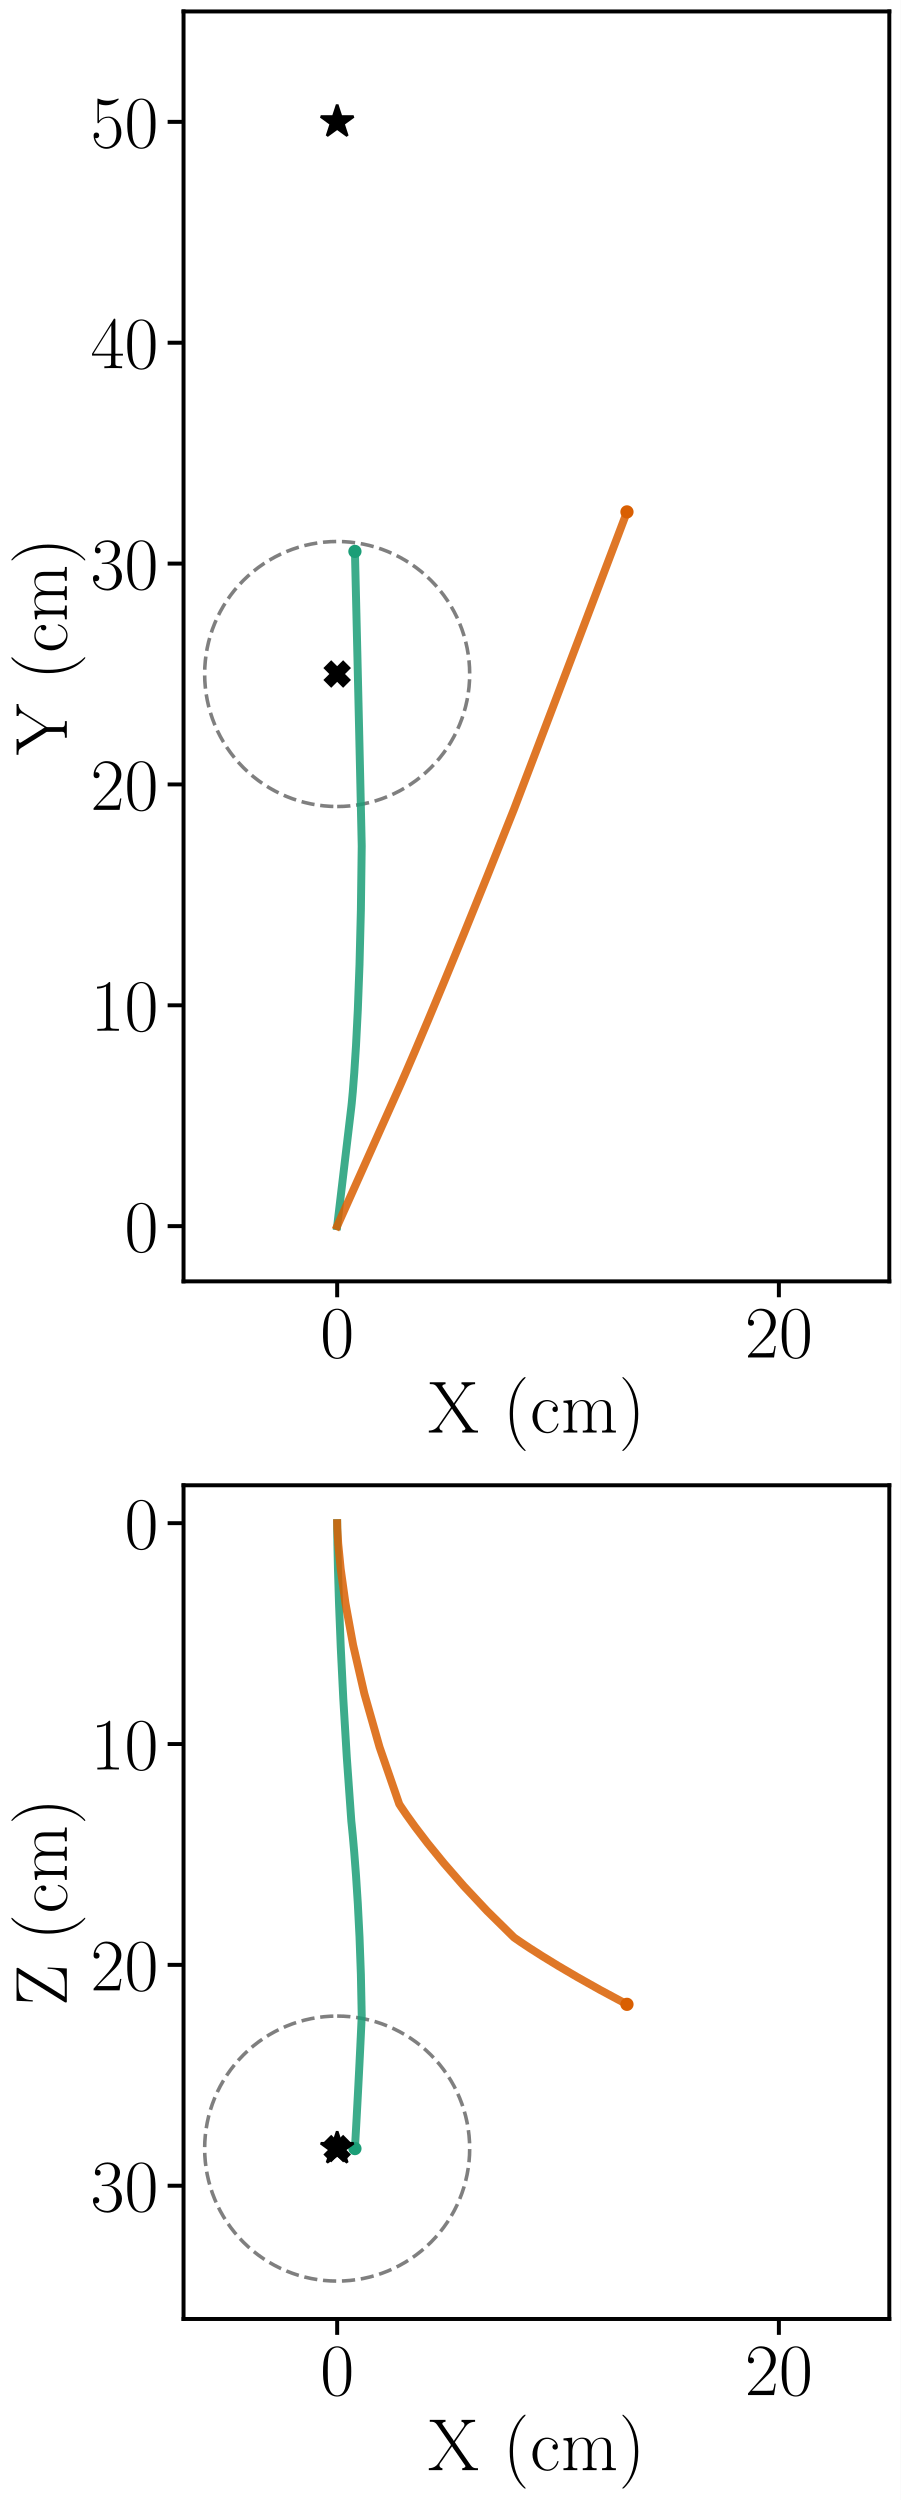
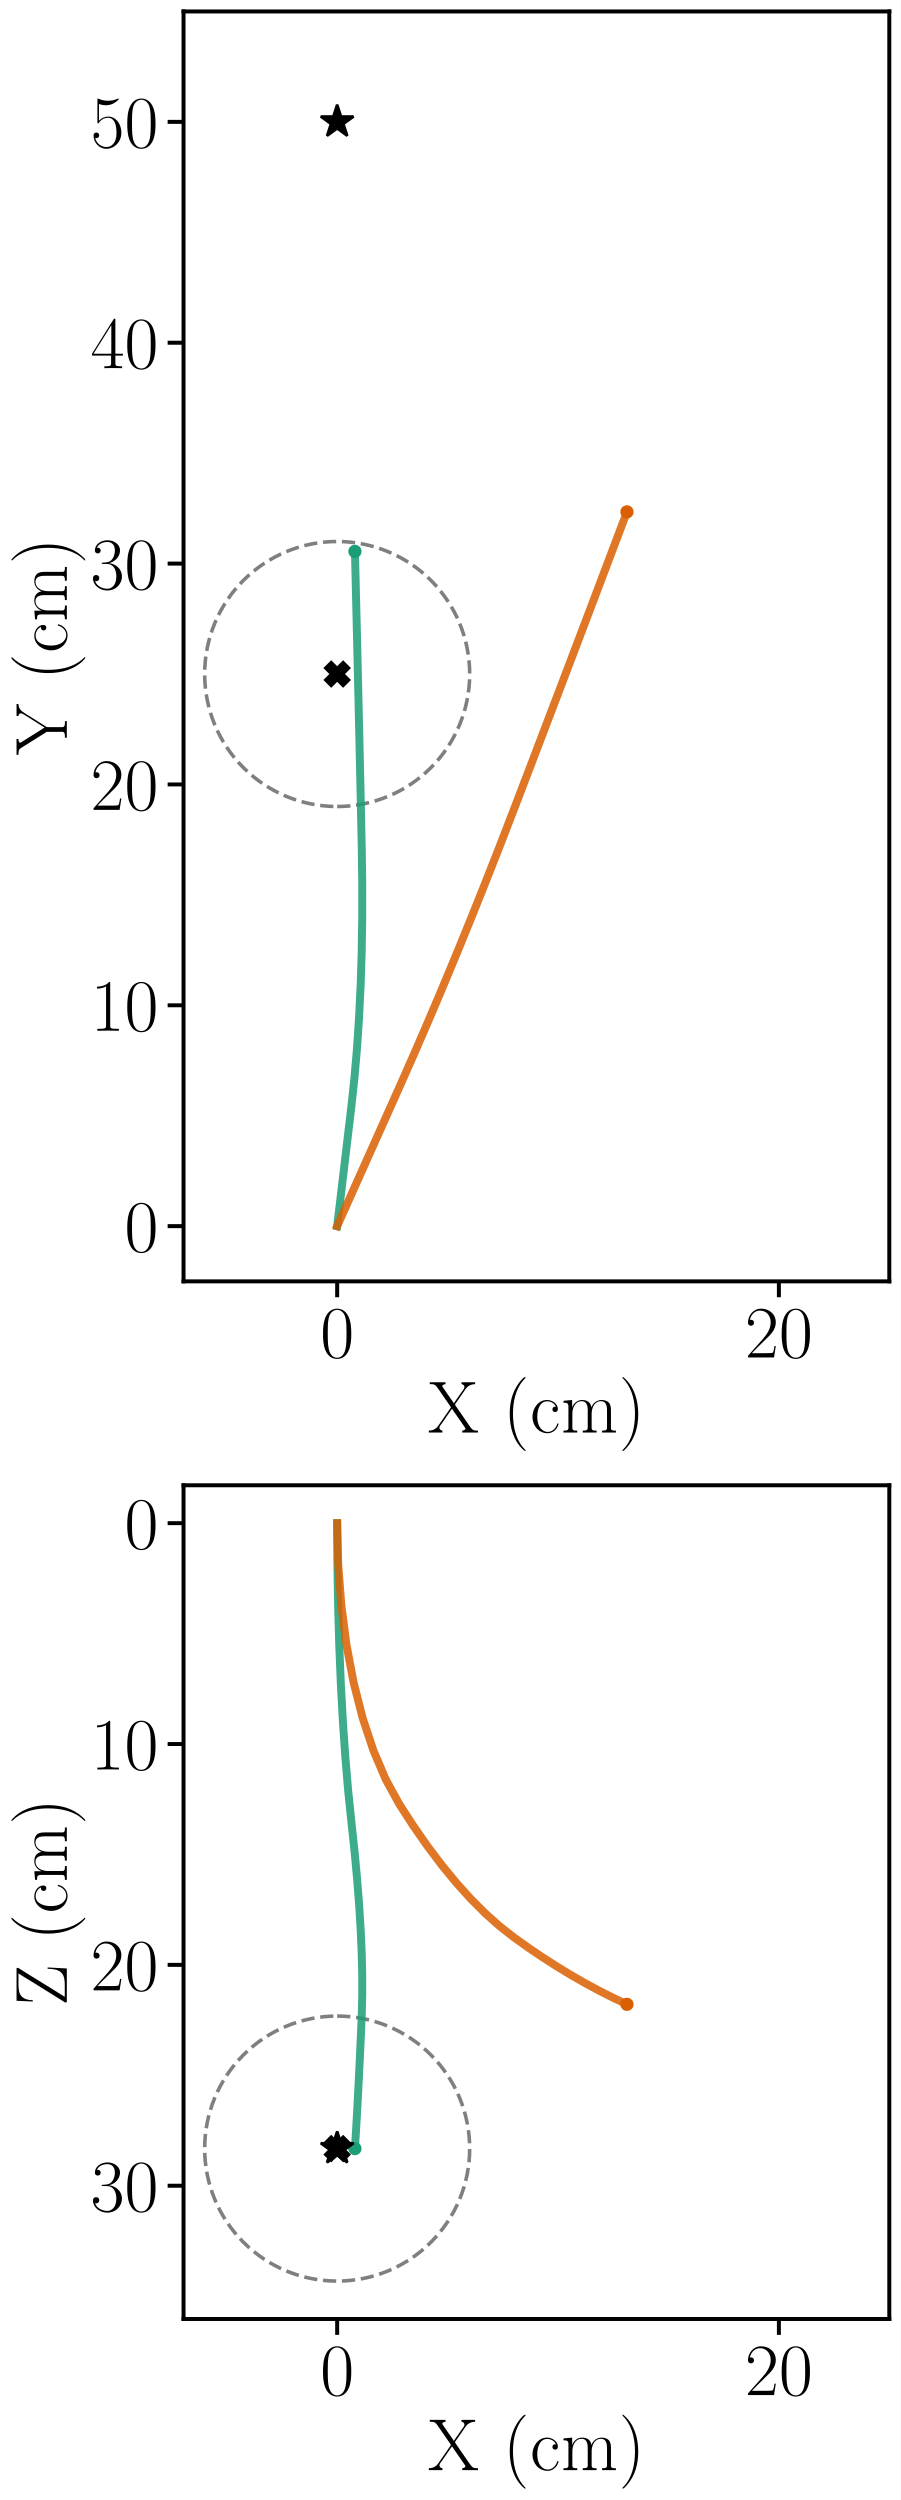
<svg xmlns="http://www.w3.org/2000/svg" xmlns:xlink="http://www.w3.org/1999/xlink" width="339.84pt" height="943.21pt" viewBox="0 0 339.84 943.21" version="1.1">
  <defs>
    <style type="text/css">*{stroke-linejoin: round; stroke-linecap: butt}</style>
  </defs>
  <g id="figure_1">
    <g id="patch_1">
      <path d="M 0 943.21  L 339.84 943.21  L 339.84 0  L 0 0  z " style="fill: #ffffff" />
    </g>
    <g id="axes_1">
      <g id="patch_2">
        <path d="M 69.247 483.437  L 335.52 483.437  L 335.52 4.32  L 69.247 4.32  z " style="fill: #ffffff" />
      </g>
      <g id="matplotlib.axis_1">
        <g id="xtick_1">
          <g id="line2d_1">
            <defs>
-               <path id="m439fc55a84" d="M 0 0  L 0 6  " style="stroke: #000000; stroke-width: 1.5" />
-             </defs>
-             <g>
-               <use xlink:href="#m439fc55a84" x="127.208" y="483.437" style="stroke: #000000; stroke-width: 1.5" />
+               <path id="m289576e48b" d="M 0 0  L 0 6  " style="stroke: #000000; stroke-width: 1.5" />
+             </defs>
+             <g>
+               <use xlink:href="#m289576e48b" x="127.208" y="483.437" style="stroke: #000000; stroke-width: 1.5" />
            </g>
          </g>
          <g id="text_1">
            <g transform="translate(120.8115 512.1474) scale(0.28 -0.28)">
              <defs>
                <path id="CMR17-32" d="M 2688 2038  C 2688 2430 2681 3099 2412 3613  C 2176 4063 1798 4224 1465 4224  C 1158 4224 768 4082 524 3620  C 268 3137 243 2539 243 2038  C 243 1671 249 1112 448 623  C 723 -39 1216 -128 1465 -128  C 1760 -128 2208 -7 2470 604  C 2662 1048 2688 1568 2688 2038  z M 1465 -26  C 1056 -26 812 328 723 816  C 652 1196 652 1749 652 2109  C 652 2604 652 3015 736 3407  C 857 3954 1216 4121 1465 4121  C 1728 4121 2067 3947 2188 3420  C 2272 3054 2278 2623 2278 2109  C 2278 1691 2278 1176 2201 797  C 2067 96 1689 -26 1465 -26  z " transform="scale(0.015625)" />
              </defs>
              <use xlink:href="#CMR17-32" transform="scale(0.996264)" />
            </g>
          </g>
        </g>
        <g id="xtick_2">
          <g id="line2d_2">
            <g>
-               <use xlink:href="#m439fc55a84" x="293.858" y="483.437" style="stroke: #000000; stroke-width: 1.5" />
+               <use xlink:href="#m289576e48b" x="293.858" y="483.437" style="stroke: #000000; stroke-width: 1.5" />
            </g>
          </g>
          <g id="text_2">
            <g transform="translate(281.0643 512.1474) scale(0.28 -0.28)">
              <defs>
                <path id="CMR17-34" d="M 2668 990  L 2553 990  C 2489 537 2438 460 2412 422  C 2380 371 1920 371 1830 371  L 601 371  C 832 620 1280 1073 1824 1596  C 2214 1966 2668 2400 2668 3033  C 2668 3788 2067 4224 1395 4224  C 691 4224 262 3603 262 3027  C 262 2777 448 2745 524 2745  C 588 2745 780 2783 780 3007  C 780 3206 614 3264 524 3264  C 486 3264 448 3257 422 3244  C 544 3788 915 4057 1305 4057  C 1862 4057 2227 3616 2227 3033  C 2227 2477 1900 1998 1536 1583  L 262 147  L 262 0  L 2515 0  L 2668 990  z " transform="scale(0.015625)" />
              </defs>
              <use xlink:href="#CMR17-34" transform="scale(0.996264)" />
              <use xlink:href="#CMR17-32" transform="translate(45.69048 0) scale(0.996264)" />
            </g>
          </g>
        </g>
        <g id="text_3">
          <g transform="translate(161.2553 540.4633) scale(0.28 -0.28)">
            <defs>
              <path id="SFRM1728-6f" d="M 204 4352  L 204 4185  L 320 4185  C 659 4185 748 4077 998 3694  C 1299 3242 1625 2803 1926 2351  C 1964 2293 2028 2223 2028 2179  C 2028 2134 1958 2064 1926 2013  L 1638 1593  C 1472 1351 1305 1115 1139 873  C 1024 714 921 529 774 395  C 595 236 358 166 121 166  L 121 0  L 1299 0  L 1299 166  C 1171 172 1043 268 1043 402  L 1043 421  C 1043 548 1164 675 1241 777  C 1465 1109 1702 1440 1926 1771  C 1996 1866 2054 1968 2131 2058  C 2214 1905 2329 1758 2432 1612  C 2688 1249 2937 873 3193 510  C 3225 465 3289 395 3289 332  C 3289 230 3123 166 3014 166  L 3014 0  L 4377 0  L 4377 166  L 4262 166  C 3897 166 3827 306 3558 695  C 3180 1242 2790 1796 2419 2351  C 2406 2370 2387 2389 2387 2414  C 2387 2452 2451 2522 2483 2573  L 2752 2956  C 2873 3134 3001 3319 3123 3497  C 3232 3656 3334 3828 3481 3962  C 3661 4115 3897 4185 4128 4185  L 4128 4352  L 2950 4352  L 2950 4185  C 3078 4178 3206 4083 3206 3943  L 3206 3930  C 3206 3803 3052 3624 2956 3497  C 2764 3217 2572 2943 2380 2669  C 2355 2624 2316 2586 2297 2535  L 2284 2535  C 2220 2656 2131 2765 2054 2879  C 1824 3204 1600 3522 1382 3854  C 1344 3905 1292 3956 1292 4019  C 1292 4121 1459 4185 1568 4185  L 1568 4352  L 204 4352  z " transform="scale(0.015625)" />
              <path id="SFRM1728-19f" d="M 1913 4800  C 1651 4665 1286 4152 1100 3793  C 748 3132 614 2369 614 1619  C 614 458 940 -767 1849 -1549  C 1875 -1568 1907 -1600 1945 -1600  C 1964 -1600 1996 -1588 1996 -1568  C 1996 -1524 1804 -1357 1728 -1248  C 1081 -446 896 631 896 1638  C 896 2619 1100 3677 1728 4453  C 1804 4556 1990 4704 1990 4774  C 1990 4787 1964 4800 1939 4800  C 1926 4806 1920 4800 1913 4800  z " transform="scale(0.015625)" />
              <path id="SFRM1728-fe" d="M 2278 2227  C 2252 2233 2220 2240 2195 2240  C 2060 2240 1971 2131 1971 2003  C 1971 1868 2080 1772 2208 1772  C 2336 1772 2444 1868 2444 2028  C 2444 2508 1939 2816 1510 2816  C 704 2816 243 2041 243 1356  C 243 608 768 -64 1561 -64  C 1984 -64 2361 256 2476 659  C 2489 678 2496 710 2496 736  L 2496 755  C 2496 780 2470 787 2451 787  C 2368 787 2368 691 2348 633  C 2208 300 1926 51 1568 51  C 1440 51 1305 83 1190 160  C 774 403 659 934 659 1382  C 659 1881 825 2700 1529 2700  C 1843 2700 2163 2515 2278 2227  z " transform="scale(0.015625)" />
              <path id="SFRM1728-17b" d="M 256 2745  L 256 2577  L 352 2577  C 563 2577 684 2520 684 2256  L 684 391  C 684 172 499 166 256 166  L 256 0  L 1452 0  L 1452 166  L 1337 166  C 1184 166 1024 185 1024 385  L 1024 1619  C 1024 2063 1216 2712 1843 2712  C 2246 2712 2355 2333 2355 1947  L 2355 410  C 2355 179 2201 166 1926 166  L 1926 0  L 3123 0  L 3123 166  L 3008 166  C 2854 166 2694 185 2694 385  L 2694 1619  C 2694 2063 2886 2712 3513 2712  C 3917 2712 4025 2333 4025 1947  L 4025 410  C 4025 179 3872 166 3597 166  L 3597 0  L 4793 0  L 4793 166  L 4685 166  C 4537 166 4390 179 4365 340  L 4365 1876  C 4365 2089 4358 2301 4256 2487  C 4115 2732 3821 2816 3552 2816  C 3168 2816 2777 2545 2688 2179  L 2681 2179  C 2598 2610 2329 2816 1849 2816  C 1478 2816 1094 2513 1011 2159  L 1004 2816  L 256 2745  z " transform="scale(0.015625)" />
              <path id="SFRM1728-1a0" d="M 358 4787  C 345 4780 339 4767 339 4761  C 339 4716 518 4556 595 4460  C 1222 3672 1433 2621 1433 1622  C 1433 552 1216 -659 428 -1447  C 403 -1479 339 -1524 339 -1562  C 339 -1588 358 -1600 384 -1600  C 460 -1600 608 -1434 691 -1344  C 1452 -511 1715 539 1715 1609  C 1715 2749 1382 3979 473 4748  C 448 4767 422 4800 390 4800  C 377 4800 364 4793 358 4787  z " transform="scale(0.015625)" />
            </defs>
            <use xlink:href="#SFRM1728-6f" transform="scale(0.996264)" />
            <use xlink:href="#SFRM1728-19f" transform="translate(101.3665 0) scale(0.996264)" />
            <use xlink:href="#SFRM1728-fe" transform="translate(137.7599 0) scale(0.996264)" />
            <use xlink:href="#SFRM1728-17b" transform="translate(179.3568 0) scale(0.996264)" />
            <use xlink:href="#SFRM1728-1a0" transform="translate(257.3791 0) scale(0.996264)" />
          </g>
        </g>
      </g>
      <g id="matplotlib.axis_2">
        <g id="ytick_1">
          <g id="line2d_3">
            <defs>
-               <path id="m0f510523c2" d="M 0 0  L -6 0  " style="stroke: #000000; stroke-width: 1.5" />
-             </defs>
-             <g>
-               <use xlink:href="#m0f510523c2" x="69.247" y="462.606" style="stroke: #000000; stroke-width: 1.5" />
+               <path id="m9e49db7836" d="M 0 0  L -6 0  " style="stroke: #000000; stroke-width: 1.5" />
+             </defs>
+             <g>
+               <use xlink:href="#m9e49db7836" x="69.247" y="462.606" style="stroke: #000000; stroke-width: 1.5" />
            </g>
          </g>
          <g id="text_4">
            <g transform="translate(46.9535 472.2111) scale(0.28 -0.28)">
              <use xlink:href="#CMR17-32" transform="scale(0.996264)" />
            </g>
          </g>
        </g>
        <g id="ytick_2">
          <g id="line2d_4">
            <g>
-               <use xlink:href="#m0f510523c2" x="69.247" y="379.281" style="stroke: #000000; stroke-width: 1.5" />
+               <use xlink:href="#m9e49db7836" x="69.247" y="379.281" style="stroke: #000000; stroke-width: 1.5" />
            </g>
          </g>
          <g id="text_5">
            <g transform="translate(34.16016 388.8864) scale(0.28 -0.28)">
              <defs>
                <path id="CMR17-33" d="M 1702 4083  C 1702 4217 1696 4224 1606 4224  C 1356 3927 979 3833 620 3820  C 601 3820 569 3820 563 3808  C 556 3795 556 3782 556 3648  C 755 3648 1088 3686 1344 3839  L 1344 467  C 1344 243 1331 166 780 166  L 588 166  L 588 0  C 896 6 1216 12 1523 12  C 1830 12 2150 6 2457 0  L 2457 166  L 2265 166  C 1715 166 1702 236 1702 467  L 1702 4083  z " transform="scale(0.015625)" />
              </defs>
              <use xlink:href="#CMR17-33" transform="scale(0.996264)" />
              <use xlink:href="#CMR17-32" transform="translate(45.69048 0) scale(0.996264)" />
            </g>
          </g>
        </g>
        <g id="ytick_3">
          <g id="line2d_5">
            <g>
-               <use xlink:href="#m0f510523c2" x="69.247" y="295.957" style="stroke: #000000; stroke-width: 1.5" />
+               <use xlink:href="#m9e49db7836" x="69.247" y="295.957" style="stroke: #000000; stroke-width: 1.5" />
            </g>
          </g>
          <g id="text_6">
            <g transform="translate(34.16016 305.5617) scale(0.28 -0.28)">
              <use xlink:href="#CMR17-34" transform="scale(0.996264)" />
              <use xlink:href="#CMR17-32" transform="translate(45.69048 0) scale(0.996264)" />
            </g>
          </g>
        </g>
        <g id="ytick_4">
          <g id="line2d_6">
            <g>
-               <use xlink:href="#m0f510523c2" x="69.247" y="212.632" style="stroke: #000000; stroke-width: 1.5" />
+               <use xlink:href="#m9e49db7836" x="69.247" y="212.632" style="stroke: #000000; stroke-width: 1.5" />
            </g>
          </g>
          <g id="text_7">
            <g transform="translate(34.16016 222.2369) scale(0.28 -0.28)">
              <defs>
                <path id="CMR17-35" d="M 1414 2176  C 1984 2176 2233 1673 2233 1094  C 2233 322 1824 25 1452 25  C 1113 25 563 193 390 691  C 422 678 454 678 486 678  C 640 678 755 780 755 947  C 755 1132 614 1216 486 1216  C 377 1216 211 1164 211 927  C 211 335 787 -128 1465 -128  C 2176 -128 2720 432 2720 1087  C 2720 1718 2208 2176 1600 2246  C 2086 2347 2553 2776 2553 3353  C 2553 3856 2048 4224 1472 4224  C 889 4224 377 3862 377 3347  C 377 3123 544 3084 627 3084  C 761 3084 876 3167 876 3334  C 876 3500 761 3584 627 3584  C 601 3584 569 3584 544 3571  C 729 3999 1235 4076 1459 4076  C 1683 4076 2105 3966 2105 3347  C 2105 3167 2080 2851 1862 2574  C 1670 2329 1452 2316 1241 2297  C 1209 2297 1062 2284 1036 2284  C 992 2278 966 2272 966 2227  C 966 2182 972 2176 1100 2176  L 1414 2176  z " transform="scale(0.015625)" />
              </defs>
              <use xlink:href="#CMR17-35" transform="scale(0.996264)" />
              <use xlink:href="#CMR17-32" transform="translate(45.69048 0) scale(0.996264)" />
            </g>
          </g>
        </g>
        <g id="ytick_5">
          <g id="line2d_7">
            <g>
-               <use xlink:href="#m0f510523c2" x="69.247" y="129.307" style="stroke: #000000; stroke-width: 1.5" />
+               <use xlink:href="#m9e49db7836" x="69.247" y="129.307" style="stroke: #000000; stroke-width: 1.5" />
            </g>
          </g>
          <g id="text_8">
            <g transform="translate(34.16016 138.9122) scale(0.28 -0.28)">
              <defs>
                <path id="CMR17-36" d="M 2150 4147  C 2150 4281 2144 4288 2028 4288  L 128 1254  L 128 1088  L 1779 1088  L 1779 460  C 1779 230 1766 166 1318 166  L 1196 166  L 1196 0  C 1401 12 1747 12 1964 12  C 2182 12 2528 12 2732 0  L 2732 166  L 2611 166  C 2163 166 2150 230 2150 460  L 2150 1088  L 2803 1088  L 2803 1254  L 2150 1254  L 2150 4147  z M 1798 3723  L 1798 1254  L 256 1254  L 1798 3723  z " transform="scale(0.015625)" />
              </defs>
              <use xlink:href="#CMR17-36" transform="scale(0.996264)" />
              <use xlink:href="#CMR17-32" transform="translate(45.69048 0) scale(0.996264)" />
            </g>
          </g>
        </g>
        <g id="ytick_6">
          <g id="line2d_8">
            <g>
-               <use xlink:href="#m0f510523c2" x="69.247" y="45.982" style="stroke: #000000; stroke-width: 1.5" />
+               <use xlink:href="#m9e49db7836" x="69.247" y="45.982" style="stroke: #000000; stroke-width: 1.5" />
            </g>
          </g>
          <g id="text_9">
            <g transform="translate(34.16016 55.58745) scale(0.28 -0.28)">
              <defs>
                <path id="CMR17-37" d="M 729 3750  C 793 3724 1056 3641 1324 3641  C 1920 3641 2246 3961 2432 4140  C 2432 4191 2432 4224 2393 4224  C 2387 4224 2374 4224 2323 4198  C 2099 4102 1836 4032 1516 4032  C 1324 4032 1036 4055 723 4191  C 652 4224 640 4224 633 4224  C 601 4224 595 4217 595 4090  L 595 2231  C 595 2113 595 2080 659 2080  C 691 2080 704 2093 736 2139  C 940 2435 1222 2560 1542 2560  C 1766 2560 2246 2415 2246 1293  C 2246 1087 2246 716 2054 422  C 1894 159 1644 25 1369 25  C 947 25 518 319 403 812  C 428 806 480 793 505 793  C 588 793 748 838 748 1036  C 748 1209 627 1280 505 1280  C 358 1280 262 1190 262 1011  C 262 454 704 -128 1382 -128  C 2041 -128 2668 441 2668 1267  C 2668 2054 2169 2662 1548 2662  C 1222 2662 947 2540 729 2304  L 729 3750  z " transform="scale(0.015625)" />
              </defs>
              <use xlink:href="#CMR17-37" transform="scale(0.996264)" />
              <use xlink:href="#CMR17-32" transform="translate(45.69048 0) scale(0.996264)" />
            </g>
          </g>
        </g>
        <g id="text_10">
          <g transform="translate(25.21132 285.0068) rotate(-90) scale(0.28 -0.28)">
            <defs>
              <path id="SFRM1728-70" d="M 51 4352  L 51 4185  L 179 4185  C 313 4185 454 4172 550 4083  C 627 4013 672 3911 729 3828  L 1926 1917  C 1977 1841 2041 1771 2041 1682  L 2041 574  C 2041 535 2048 484 2048 433  C 2048 166 1856 166 1529 166  L 1529 0  L 2969 0  L 2969 166  L 2803 166  C 2611 166 2444 191 2444 427  C 2444 472 2451 523 2451 561  L 2451 1675  C 2451 1733 2470 1771 2502 1816  L 2886 2421  C 3078 2733 3277 3038 3469 3350  L 3661 3656  C 3872 3994 4083 4178 4448 4185  L 4448 4352  L 3411 4352  L 3411 4185  C 3520 4185 3648 4108 3648 3987  C 3648 3885 3571 3771 3520 3688  L 3469 3605  C 3232 3236 3001 2866 2771 2497  L 2540 2134  C 2502 2070 2451 2000 2419 1930  L 2406 1930  C 2374 2000 2329 2064 2284 2128  L 1190 3866  C 1158 3924 1100 3987 1100 4057  C 1120 4185 1318 4185 1420 4185  L 1420 4352  L 51 4352  z " transform="scale(0.015625)" />
            </defs>
            <use xlink:href="#SFRM1728-70" transform="scale(0.996264)" />
            <use xlink:href="#SFRM1728-19f" transform="translate(101.3665 0) scale(0.996264)" />
            <use xlink:href="#SFRM1728-fe" transform="translate(137.7599 0) scale(0.996264)" />
            <use xlink:href="#SFRM1728-17b" transform="translate(179.3568 0) scale(0.996264)" />
            <use xlink:href="#SFRM1728-1a0" transform="translate(257.3791 0) scale(0.996264)" />
          </g>
        </g>
      </g>
      <g id="patch_3">
-         <path d="M 127.208 304.289  C 140.467 304.289 153.184 299.021 162.56 289.646  C 171.935 280.271 177.203 267.553 177.203 254.294  C 177.203 241.035 171.935 228.318 162.56 218.943  C 153.184 209.567 140.467 204.299 127.208 204.299  C 113.949 204.299 101.232 209.567 91.856 218.943  C 82.481 228.318 77.213 241.035 77.213 254.294  C 77.213 267.553 82.481 280.271 91.856 289.646  C 101.232 299.021 113.949 304.289 127.208 304.289  L 127.208 304.289  z " clip-path="url(#p077b4911b0)" style="fill: none; opacity: 0.5; stroke-dasharray: 4.995,2.16; stroke-dashoffset: 0; stroke: #000000; stroke-width: 1.35; stroke-linejoin: miter" />
+         <path d="M 127.208 304.289  C 140.467 304.289 153.184 299.021 162.56 289.646  C 171.935 280.271 177.203 267.553 177.203 254.294  C 177.203 241.035 171.935 228.318 162.56 218.943  C 153.184 209.567 140.467 204.299 127.208 204.299  C 113.949 204.299 101.232 209.567 91.856 218.943  C 82.481 228.318 77.213 241.035 77.213 254.294  C 77.213 267.553 82.481 280.271 91.856 289.646  C 101.232 299.021 113.949 304.289 127.208 304.289  L 127.208 304.289  z " clip-path="url(#pa0e5001d6c)" style="fill: none; opacity: 0.5; stroke-dasharray: 4.995,2.16; stroke-dashoffset: 0; stroke: #000000; stroke-width: 1.35; stroke-linejoin: miter" />
      </g>
      <g id="patch_4">
        <path d="M 69.247 483.437  L 69.247 4.32  " style="fill: none; stroke: #000000; stroke-width: 1.5; stroke-linejoin: miter; stroke-linecap: square" />
      </g>
      <g id="patch_5">
        <path d="M 335.52 483.437  L 335.52 4.32  " style="fill: none; stroke: #000000; stroke-width: 1.5; stroke-linejoin: miter; stroke-linecap: square" />
      </g>
      <g id="patch_6">
        <path d="M 69.247 483.437  L 335.52 483.437  " style="fill: none; stroke: #000000; stroke-width: 1.5; stroke-linejoin: miter; stroke-linecap: square" />
      </g>
      <g id="patch_7">
        <path d="M 69.247 4.32  L 335.52 4.32  " style="fill: none; stroke: #000000; stroke-width: 1.5; stroke-linejoin: miter; stroke-linecap: square" />
      </g>
      <g id="line2d_9">
-         <path d="M 127.208 462.606  L 127.219 462.514  L 127.296 461.869  L 127.502 460.129  L 127.902 456.767  L 128.553 451.28  L 129.513 443.199  L 130.832 432.096  L 132.555 417.586  L 132.701 416.23  L 133.091 412.046  L 133.652 404.871  L 134.313 394.552  L 134.999 380.949  L 135.636 363.932  L 136.152 343.387  L 136.471 319.21  L 136.435 317.507  L 136.323 312.378  L 136.133 303.793  L 135.862 291.723  L 135.507 276.139  L 135.065 257.016  L 134.533 234.326  L 133.908 208.046  " clip-path="url(#p077b4911b0)" style="fill: none; stroke: #1b9e77; stroke-opacity: 0.85; stroke-width: 3; stroke-linecap: square" />
+         <path d="M 127.208 462.606  L 127.296 461.868  L 127.558 459.66  L 127.993 456.002  L 128.595 450.928  L 129.361 444.485  L 130.282 436.731  L 131.35 427.737  L 132.555 417.586  L 133.722 406.735  L 134.697 395.425  L 135.481 383.679  L 136.07 371.518  L 136.464 358.966  L 136.663 346.048  L 136.665 332.787  L 136.471 319.21  L 136.179 305.587  L 135.878 291.883  L 135.569 278.098  L 135.253 264.236  L 134.928 250.297  L 134.596 236.285  L 134.256 222.2  L 133.908 208.046  " clip-path="url(#pa0e5001d6c)" style="fill: none; stroke: #1b9e77; stroke-opacity: 0.85; stroke-width: 3; stroke-linecap: square" />
      </g>
      <g id="line2d_10">
-         <path d="M 127.208 462.606  L 127.258 462.495  L 127.604 461.723  L 128.534 459.644  L 130.323 455.648  L 133.222 449.172  L 137.453 439.719  L 143.205 426.869  L 150.626 410.291  L 151.295 408.781  L 153.31 404.166  L 156.68 396.327  L 161.412 385.156  L 167.505 370.556  L 174.955 352.442  L 183.754 330.737  L 193.888 305.381  L 194.552 303.645  L 196.545 298.425  L 199.87 289.705  L 204.529 277.472  L 210.525 261.709  L 217.859 242.406  L 226.531 219.551  L 236.543 193.131  " clip-path="url(#p077b4911b0)" style="fill: none; stroke: #d95f02; stroke-opacity: 0.85; stroke-width: 3; stroke-linecap: square" />
+         <path d="M 127.208 462.606  L 127.605 461.719  L 128.79 459.073  L 130.744 454.707  L 133.438 448.689  L 136.83 441.112  L 140.868 432.09  L 145.491 421.764  L 150.626 410.291  L 155.976 398.209  L 161.36 385.79  L 166.771 373.054  L 172.197 360.022  L 177.632 346.716  L 183.064 333.159  L 188.486 319.373  L 193.888 305.381  L 199.198 291.491  L 204.515 277.556  L 209.84 263.579  L 215.171 249.562  L 220.507 235.506  L 225.849 221.415  L 231.194 207.289  L 236.543 193.131  " clip-path="url(#pa0e5001d6c)" style="fill: none; stroke: #d95f02; stroke-opacity: 0.85; stroke-width: 3; stroke-linecap: square" />
      </g>
      <g id="line2d_11">
        <defs>
-           <path id="m7245426e94" d="M 0 2  C 0.53 2 1.039 1.789 1.414 1.414  C 1.789 1.039 2 0.53 2 0  C 2 -0.53 1.789 -1.039 1.414 -1.414  C 1.039 -1.789 0.53 -2 0 -2  C -0.53 -2 -1.039 -1.789 -1.414 -1.414  C -1.789 -1.039 -2 -0.53 -2 0  C -2 0.53 -1.789 1.039 -1.414 1.414  C -1.039 1.789 -0.53 2 0 2  z " style="stroke: #1b9e77" />
+           <path id="m765d26d8f7" d="M 0 2  C 0.53 2 1.039 1.789 1.414 1.414  C 1.789 1.039 2 0.53 2 0  C 2 -0.53 1.789 -1.039 1.414 -1.414  C 1.039 -1.789 0.53 -2 0 -2  C -0.53 -2 -1.039 -1.789 -1.414 -1.414  C -1.789 -1.039 -2 -0.53 -2 0  C -2 0.53 -1.789 1.039 -1.414 1.414  C -1.039 1.789 -0.53 2 0 2  z " style="stroke: #1b9e77" />
        </defs>
-         <g clip-path="url(#p077b4911b0)">
-           <use xlink:href="#m7245426e94" x="133.908" y="208.046" style="fill: #1b9e77; stroke: #1b9e77" />
+         <g clip-path="url(#pa0e5001d6c)">
+           <use xlink:href="#m765d26d8f7" x="133.908" y="208.046" style="fill: #1b9e77; stroke: #1b9e77" />
        </g>
      </g>
      <g id="line2d_12">
        <defs>
-           <path id="mfc62067919" d="M 0 2  C 0.53 2 1.039 1.789 1.414 1.414  C 1.789 1.039 2 0.53 2 0  C 2 -0.53 1.789 -1.039 1.414 -1.414  C 1.039 -1.789 0.53 -2 0 -2  C -0.53 -2 -1.039 -1.789 -1.414 -1.414  C -1.789 -1.039 -2 -0.53 -2 0  C -2 0.53 -1.789 1.039 -1.414 1.414  C -1.039 1.789 -0.53 2 0 2  z " style="stroke: #d95f02" />
+           <path id="m6e2c9c79d1" d="M 0 2  C 0.53 2 1.039 1.789 1.414 1.414  C 1.789 1.039 2 0.53 2 0  C 2 -0.53 1.789 -1.039 1.414 -1.414  C 1.039 -1.789 0.53 -2 0 -2  C -0.53 -2 -1.039 -1.789 -1.414 -1.414  C -1.789 -1.039 -2 -0.53 -2 0  C -2 0.53 -1.789 1.039 -1.414 1.414  C -1.039 1.789 -0.53 2 0 2  z " style="stroke: #d95f02" />
        </defs>
-         <g clip-path="url(#p077b4911b0)">
-           <use xlink:href="#mfc62067919" x="236.543" y="193.131" style="fill: #d95f02; stroke: #d95f02" />
+         <g clip-path="url(#pa0e5001d6c)">
+           <use xlink:href="#m6e2c9c79d1" x="236.543" y="193.131" style="fill: #d95f02; stroke: #d95f02" />
        </g>
      </g>
      <g id="line2d_13">
        <defs>
-           <path id="mdb69008454" d="M 0 -6.5  L -1.459 -2.009  L -6.182 -2.009  L -2.361 0.767  L -3.821 5.259  L -0 2.483  L 3.821 5.259  L 2.361 0.767  L 6.182 -2.009  L 1.459 -2.009  z " style="stroke: #000000; stroke-linejoin: bevel" />
+           <path id="m1c4b9caa51" d="M 0 -6.5  L -1.459 -2.009  L -6.182 -2.009  L -2.361 0.767  L -3.821 5.259  L -0 2.483  L 3.821 5.259  L 2.361 0.767  L 6.182 -2.009  L 1.459 -2.009  z " style="stroke: #000000; stroke-linejoin: bevel" />
        </defs>
-         <g clip-path="url(#p077b4911b0)">
-           <use xlink:href="#mdb69008454" x="127.208" y="45.982" style="stroke: #000000; stroke-linejoin: bevel" />
+         <g clip-path="url(#pa0e5001d6c)">
+           <use xlink:href="#m1c4b9caa51" x="127.208" y="45.982" style="stroke: #000000; stroke-linejoin: bevel" />
        </g>
      </g>
      <g id="line2d_14">
        <defs>
-           <path id="mc377dfe9ef" d="M -2.25 4.5  L 0 2.25  L 2.25 4.5  L 4.5 2.25  L 2.25 0  L 4.5 -2.25  L 2.25 -4.5  L 0 -2.25  L -2.25 -4.5  L -4.5 -2.25  L -2.25 0  L -4.5 2.25  z " style="stroke: #000000; stroke-linejoin: miter" />
+           <path id="m558863379d" d="M -2.25 4.5  L 0 2.25  L 2.25 4.5  L 4.5 2.25  L 2.25 0  L 4.5 -2.25  L 2.25 -4.5  L 0 -2.25  L -2.25 -4.5  L -4.5 -2.25  L -2.25 0  L -4.5 2.25  z " style="stroke: #000000; stroke-linejoin: miter" />
        </defs>
-         <g clip-path="url(#p077b4911b0)">
-           <use xlink:href="#mc377dfe9ef" x="127.208" y="254.294" style="stroke: #000000; stroke-linejoin: miter" />
+         <g clip-path="url(#pa0e5001d6c)">
+           <use xlink:href="#m558863379d" x="127.208" y="254.294" style="stroke: #000000; stroke-linejoin: miter" />
        </g>
      </g>
    </g>
    <g id="axes_2">
      <g id="patch_8">
        <path d="M 69.247 874.915  L 335.52 874.915  L 335.52 560.372  L 69.247 560.372  z " style="fill: #ffffff" />
      </g>
      <g id="matplotlib.axis_3">
        <g id="xtick_3">
          <g id="line2d_15">
            <g>
-               <use xlink:href="#m439fc55a84" x="127.208" y="874.915" style="stroke: #000000; stroke-width: 1.5" />
+               <use xlink:href="#m289576e48b" x="127.208" y="874.915" style="stroke: #000000; stroke-width: 1.5" />
            </g>
          </g>
          <g id="text_11">
            <g transform="translate(120.8115 903.625) scale(0.28 -0.28)">
              <use xlink:href="#CMR17-32" transform="scale(0.996264)" />
            </g>
          </g>
        </g>
        <g id="xtick_4">
          <g id="line2d_16">
            <g>
-               <use xlink:href="#m439fc55a84" x="293.858" y="874.915" style="stroke: #000000; stroke-width: 1.5" />
+               <use xlink:href="#m289576e48b" x="293.858" y="874.915" style="stroke: #000000; stroke-width: 1.5" />
            </g>
          </g>
          <g id="text_12">
            <g transform="translate(281.0643 903.625) scale(0.28 -0.28)">
              <use xlink:href="#CMR17-34" transform="scale(0.996264)" />
              <use xlink:href="#CMR17-32" transform="translate(45.69048 0) scale(0.996264)" />
            </g>
          </g>
        </g>
        <g id="text_13">
          <g transform="translate(161.2553 931.9409) scale(0.28 -0.28)">
            <use xlink:href="#SFRM1728-6f" transform="scale(0.996264)" />
            <use xlink:href="#SFRM1728-19f" transform="translate(101.3665 0) scale(0.996264)" />
            <use xlink:href="#SFRM1728-fe" transform="translate(137.7599 0) scale(0.996264)" />
            <use xlink:href="#SFRM1728-17b" transform="translate(179.3568 0) scale(0.996264)" />
            <use xlink:href="#SFRM1728-1a0" transform="translate(257.3791 0) scale(0.996264)" />
          </g>
        </g>
      </g>
      <g id="matplotlib.axis_4">
        <g id="ytick_7">
          <g id="line2d_17">
            <g>
-               <use xlink:href="#m0f510523c2" x="69.247" y="574.67" style="stroke: #000000; stroke-width: 1.5" />
+               <use xlink:href="#m9e49db7836" x="69.247" y="574.67" style="stroke: #000000; stroke-width: 1.5" />
            </g>
          </g>
          <g id="text_14">
            <g transform="translate(46.9535 584.2746) scale(0.28 -0.28)">
              <use xlink:href="#CMR17-32" transform="scale(0.996264)" />
            </g>
          </g>
        </g>
        <g id="ytick_8">
          <g id="line2d_18">
            <g>
-               <use xlink:href="#m0f510523c2" x="69.247" y="657.994" style="stroke: #000000; stroke-width: 1.5" />
+               <use xlink:href="#m9e49db7836" x="69.247" y="657.994" style="stroke: #000000; stroke-width: 1.5" />
            </g>
          </g>
          <g id="text_15">
            <g transform="translate(34.16016 667.5993) scale(0.28 -0.28)">
              <use xlink:href="#CMR17-33" transform="scale(0.996264)" />
              <use xlink:href="#CMR17-32" transform="translate(45.69048 0) scale(0.996264)" />
            </g>
          </g>
        </g>
        <g id="ytick_9">
          <g id="line2d_19">
            <g>
-               <use xlink:href="#m0f510523c2" x="69.247" y="741.319" style="stroke: #000000; stroke-width: 1.5" />
+               <use xlink:href="#m9e49db7836" x="69.247" y="741.319" style="stroke: #000000; stroke-width: 1.5" />
            </g>
          </g>
          <g id="text_16">
            <g transform="translate(34.16016 750.9241) scale(0.28 -0.28)">
              <use xlink:href="#CMR17-34" transform="scale(0.996264)" />
              <use xlink:href="#CMR17-32" transform="translate(45.69048 0) scale(0.996264)" />
            </g>
          </g>
        </g>
        <g id="ytick_10">
          <g id="line2d_20">
            <g>
-               <use xlink:href="#m0f510523c2" x="69.247" y="824.644" style="stroke: #000000; stroke-width: 1.5" />
+               <use xlink:href="#m9e49db7836" x="69.247" y="824.644" style="stroke: #000000; stroke-width: 1.5" />
            </g>
          </g>
          <g id="text_17">
            <g transform="translate(34.16016 834.2488) scale(0.28 -0.28)">
              <use xlink:href="#CMR17-35" transform="scale(0.996264)" />
              <use xlink:href="#CMR17-32" transform="translate(45.69048 0) scale(0.996264)" />
            </g>
          </g>
        </g>
        <g id="text_18">
          <g transform="translate(25.21132 756.956) rotate(-90) scale(0.28 -0.28)">
            <defs>
              <path id="SFRM1728-73" d="M 480 4352  L 416 2949  L 531 2949  C 531 3293 601 3637 838 3886  C 1120 4179 1561 4185 1939 4185  L 2848 4185  C 2636 3873 2451 3542 2252 3223  C 1644 2249 1030 1268 428 293  C 390 230 332 166 332 89  C 332 25 352 0 409 0  L 3277 0  L 3366 1663  L 3251 1663  C 3244 1249 3200 752 2912 472  C 2617 191 2188 179 1798 179  L 825 179  C 908 332 1011 478 1100 625  C 1824 1758 2502 2917 3225 4045  C 3264 4108 3328 4179 3334 4255  C 3334 4300 3328 4352 3270 4352  L 480 4352  z " transform="scale(0.015625)" />
            </defs>
            <use xlink:href="#SFRM1728-73" transform="scale(0.996264)" />
            <use xlink:href="#SFRM1728-19f" transform="translate(88.3975 0) scale(0.996264)" />
            <use xlink:href="#SFRM1728-fe" transform="translate(124.7908 0) scale(0.996264)" />
            <use xlink:href="#SFRM1728-17b" transform="translate(166.3877 0) scale(0.996264)" />
            <use xlink:href="#SFRM1728-1a0" transform="translate(244.41 0) scale(0.996264)" />
          </g>
        </g>
      </g>
      <g id="patch_9">
-         <path d="M 127.208 760.628  C 140.467 760.628 153.184 765.896 162.56 775.271  C 171.935 784.646 177.203 797.364 177.203 810.623  C 177.203 823.881 171.935 836.599 162.56 845.974  C 153.184 855.35 140.467 860.617 127.208 860.617  C 113.949 860.617 101.232 855.35 91.856 845.974  C 82.481 836.599 77.213 823.881 77.213 810.623  C 77.213 797.364 82.481 784.646 91.856 775.271  C 101.232 765.896 113.949 760.628 127.208 760.628  L 127.208 760.628  z " clip-path="url(#p54c3d7c26d)" style="fill: none; opacity: 0.5; stroke-dasharray: 4.995,2.16; stroke-dashoffset: 0; stroke: #000000; stroke-width: 1.35; stroke-linejoin: miter" />
+         <path d="M 127.208 760.628  C 140.467 760.628 153.184 765.896 162.56 775.271  C 171.935 784.646 177.203 797.364 177.203 810.623  C 177.203 823.881 171.935 836.599 162.56 845.974  C 153.184 855.35 140.467 860.617 127.208 860.617  C 113.949 860.617 101.232 855.35 91.856 845.974  C 82.481 836.599 77.213 823.881 77.213 810.623  C 77.213 797.364 82.481 784.646 91.856 775.271  C 101.232 765.896 113.949 760.628 127.208 760.628  L 127.208 760.628  z " clip-path="url(#p270acbf68b)" style="fill: none; opacity: 0.5; stroke-dasharray: 4.995,2.16; stroke-dashoffset: 0; stroke: #000000; stroke-width: 1.35; stroke-linejoin: miter" />
      </g>
      <g id="patch_10">
        <path d="M 69.247 874.915  L 69.247 560.372  " style="fill: none; stroke: #000000; stroke-width: 1.5; stroke-linejoin: miter; stroke-linecap: square" />
      </g>
      <g id="patch_11">
        <path d="M 335.52 874.915  L 335.52 560.372  " style="fill: none; stroke: #000000; stroke-width: 1.5; stroke-linejoin: miter; stroke-linecap: square" />
      </g>
      <g id="patch_12">
        <path d="M 69.247 874.915  L 335.52 874.915  " style="fill: none; stroke: #000000; stroke-width: 1.5; stroke-linejoin: miter; stroke-linecap: square" />
      </g>
      <g id="patch_13">
        <path d="M 69.247 560.372  L 335.52 560.372  " style="fill: none; stroke: #000000; stroke-width: 1.5; stroke-linejoin: miter; stroke-linecap: square" />
      </g>
      <g id="line2d_21">
-         <path d="M 127.208 574.67  L 127.219 576.609  L 127.296 582.393  L 127.502 591.914  L 127.902 604.997  L 128.553 621.402  L 129.513 640.821  L 130.832 662.89  L 132.555 687.191  L 132.701 688.553  L 133.091 692.522  L 133.652 698.921  L 134.313 707.56  L 134.999 718.243  L 135.636 730.763  L 136.152 744.906  L 136.471 760.453  L 136.435 761.311  L 136.323 763.841  L 136.133 767.982  L 135.862 773.671  L 135.507 780.843  L 135.065 789.436  L 134.533 799.384  L 133.908 810.622  " clip-path="url(#p54c3d7c26d)" style="fill: none; stroke: #1b9e77; stroke-opacity: 0.85; stroke-width: 3; stroke-linecap: square" />
+         <path d="M 127.208 574.67  L 127.296 590.187  L 127.558 605.562  L 127.993 620.655  L 128.595 635.325  L 129.361 649.441  L 130.282 662.871  L 131.35 675.493  L 132.555 687.191  L 133.722 698.082  L 134.697 708.514  L 135.481 718.47  L 136.07 727.929  L 136.464 736.874  L 136.663 745.286  L 136.665 753.151  L 136.471 760.453  L 136.179 767.312  L 135.878 774.004  L 135.569 780.53  L 135.253 786.888  L 134.928 793.077  L 134.596 799.096  L 134.256 804.945  L 133.908 810.622  " clip-path="url(#p270acbf68b)" style="fill: none; stroke: #1b9e77; stroke-opacity: 0.85; stroke-width: 3; stroke-linecap: square" />
      </g>
      <g id="line2d_22">
-         <path d="M 127.208 574.67  L 127.258 576.626  L 127.604 582.437  L 128.534 591.923  L 130.323 604.79  L 133.222 620.638  L 137.453 638.967  L 143.205 659.189  L 150.626 680.645  L 151.295 681.678  L 153.31 684.642  L 156.68 689.329  L 161.412 695.526  L 167.505 703.012  L 174.955 711.564  L 183.754 720.953  L 193.888 730.948  L 194.552 731.421  L 196.545 732.795  L 199.87 735.003  L 204.529 737.978  L 210.525 741.653  L 217.859 745.961  L 226.531 750.833  L 236.543 756.202  " clip-path="url(#p54c3d7c26d)" style="fill: none; stroke: #d95f02; stroke-opacity: 0.85; stroke-width: 3; stroke-linecap: square" />
+         <path d="M 127.208 574.67  L 127.605 590.325  L 128.79 605.74  L 130.744 620.679  L 133.438 634.911  L 136.83 648.219  L 140.868 660.399  L 145.491 671.263  L 150.626 680.645  L 155.976 688.91  L 161.36 696.634  L 166.771 703.803  L 172.197 710.406  L 177.632 716.432  L 183.064 721.87  L 188.486 726.711  L 193.888 730.948  L 199.198 734.73  L 204.515 738.334  L 209.84 741.76  L 215.171 745.008  L 220.507 748.076  L 225.849 750.965  L 231.194 753.674  L 236.543 756.202  " clip-path="url(#p270acbf68b)" style="fill: none; stroke: #d95f02; stroke-opacity: 0.85; stroke-width: 3; stroke-linecap: square" />
      </g>
      <g id="line2d_23">
-         <g clip-path="url(#p54c3d7c26d)">
-           <use xlink:href="#m7245426e94" x="133.908" y="810.622" style="fill: #1b9e77; stroke: #1b9e77" />
+         <g clip-path="url(#p270acbf68b)">
+           <use xlink:href="#m765d26d8f7" x="133.908" y="810.622" style="fill: #1b9e77; stroke: #1b9e77" />
        </g>
      </g>
      <g id="line2d_24">
-         <g clip-path="url(#p54c3d7c26d)">
-           <use xlink:href="#mfc62067919" x="236.543" y="756.202" style="fill: #d95f02; stroke: #d95f02" />
+         <g clip-path="url(#p270acbf68b)">
+           <use xlink:href="#m6e2c9c79d1" x="236.543" y="756.202" style="fill: #d95f02; stroke: #d95f02" />
        </g>
      </g>
      <g id="line2d_25">
-         <g clip-path="url(#p54c3d7c26d)">
-           <use xlink:href="#mdb69008454" x="127.208" y="810.623" style="stroke: #000000; stroke-linejoin: bevel" />
+         <g clip-path="url(#p270acbf68b)">
+           <use xlink:href="#m1c4b9caa51" x="127.208" y="810.623" style="stroke: #000000; stroke-linejoin: bevel" />
        </g>
      </g>
      <g id="line2d_26">
-         <g clip-path="url(#p54c3d7c26d)">
-           <use xlink:href="#mc377dfe9ef" x="127.208" y="810.623" style="stroke: #000000; stroke-linejoin: miter" />
+         <g clip-path="url(#p270acbf68b)">
+           <use xlink:href="#m558863379d" x="127.208" y="810.623" style="stroke: #000000; stroke-linejoin: miter" />
        </g>
      </g>
    </g>
  </g>
  <defs>
-     <clipPath id="p077b4911b0">
+     <clipPath id="pa0e5001d6c">
      <rect x="69.247" y="4.32" width="266.273" height="479.117" />
    </clipPath>
-     <clipPath id="p54c3d7c26d">
+     <clipPath id="p270acbf68b">
      <rect x="69.247" y="560.372" width="266.273" height="314.543" />
    </clipPath>
  </defs>
</svg>
